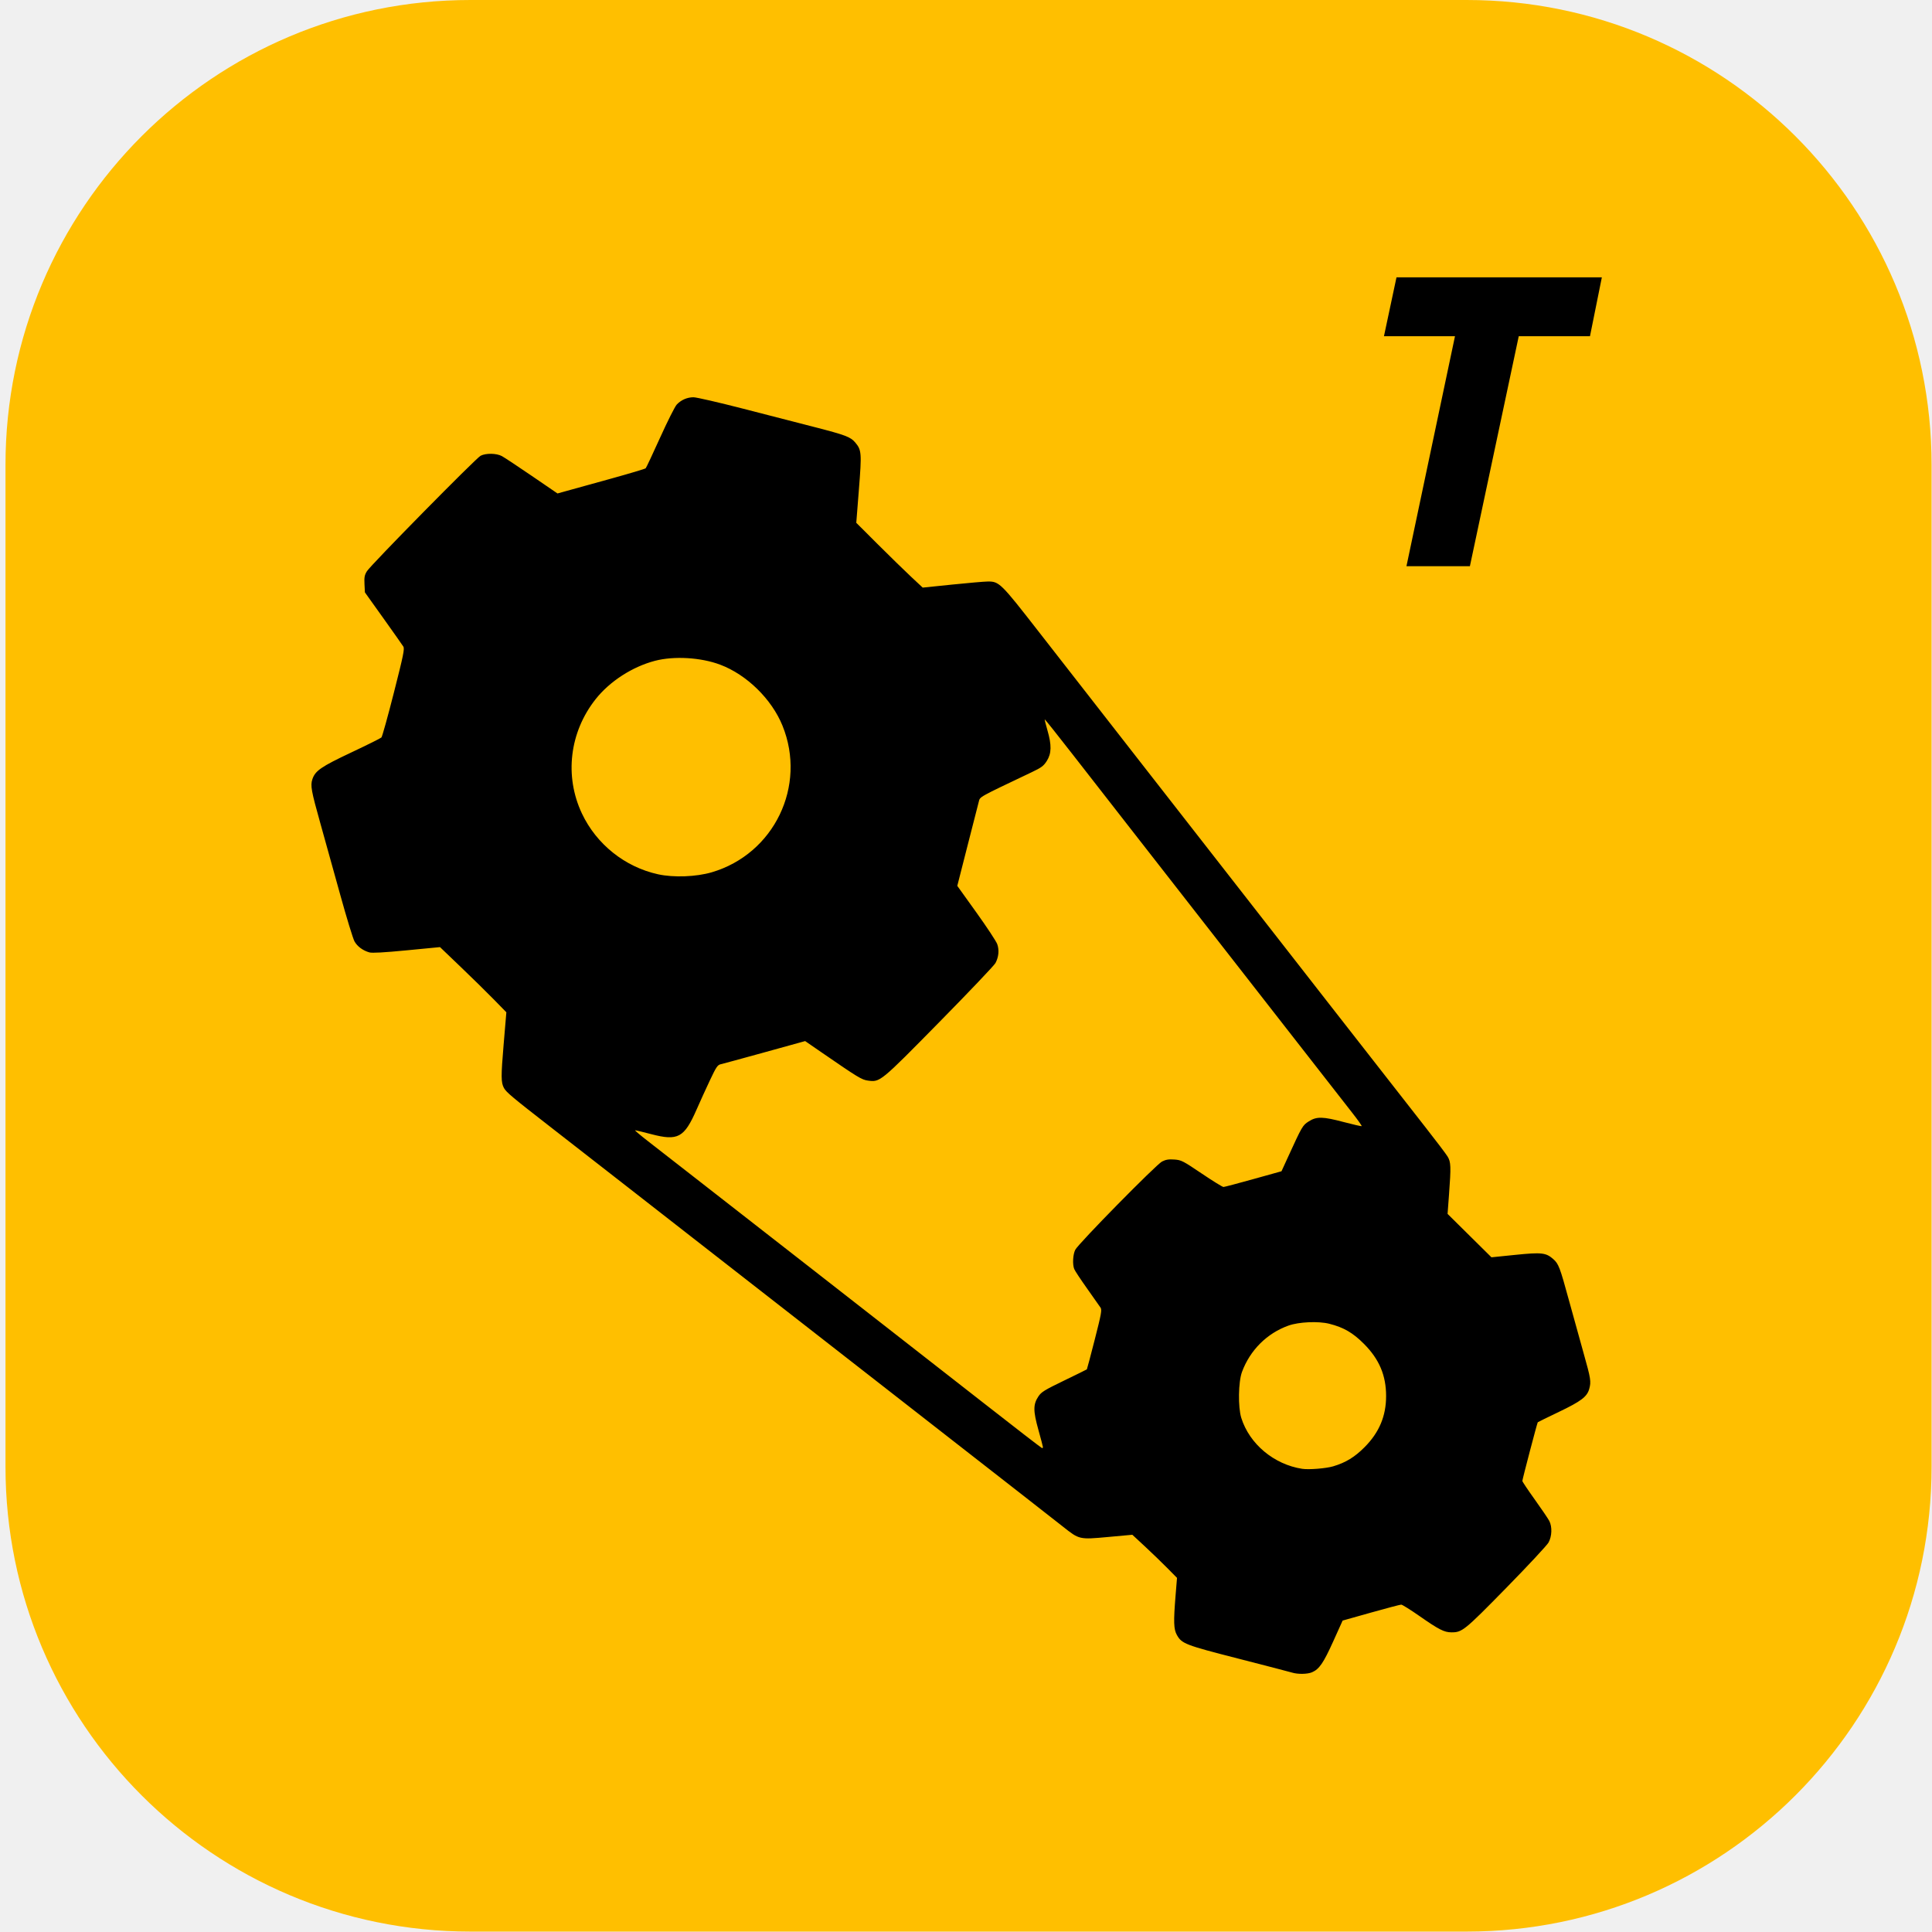
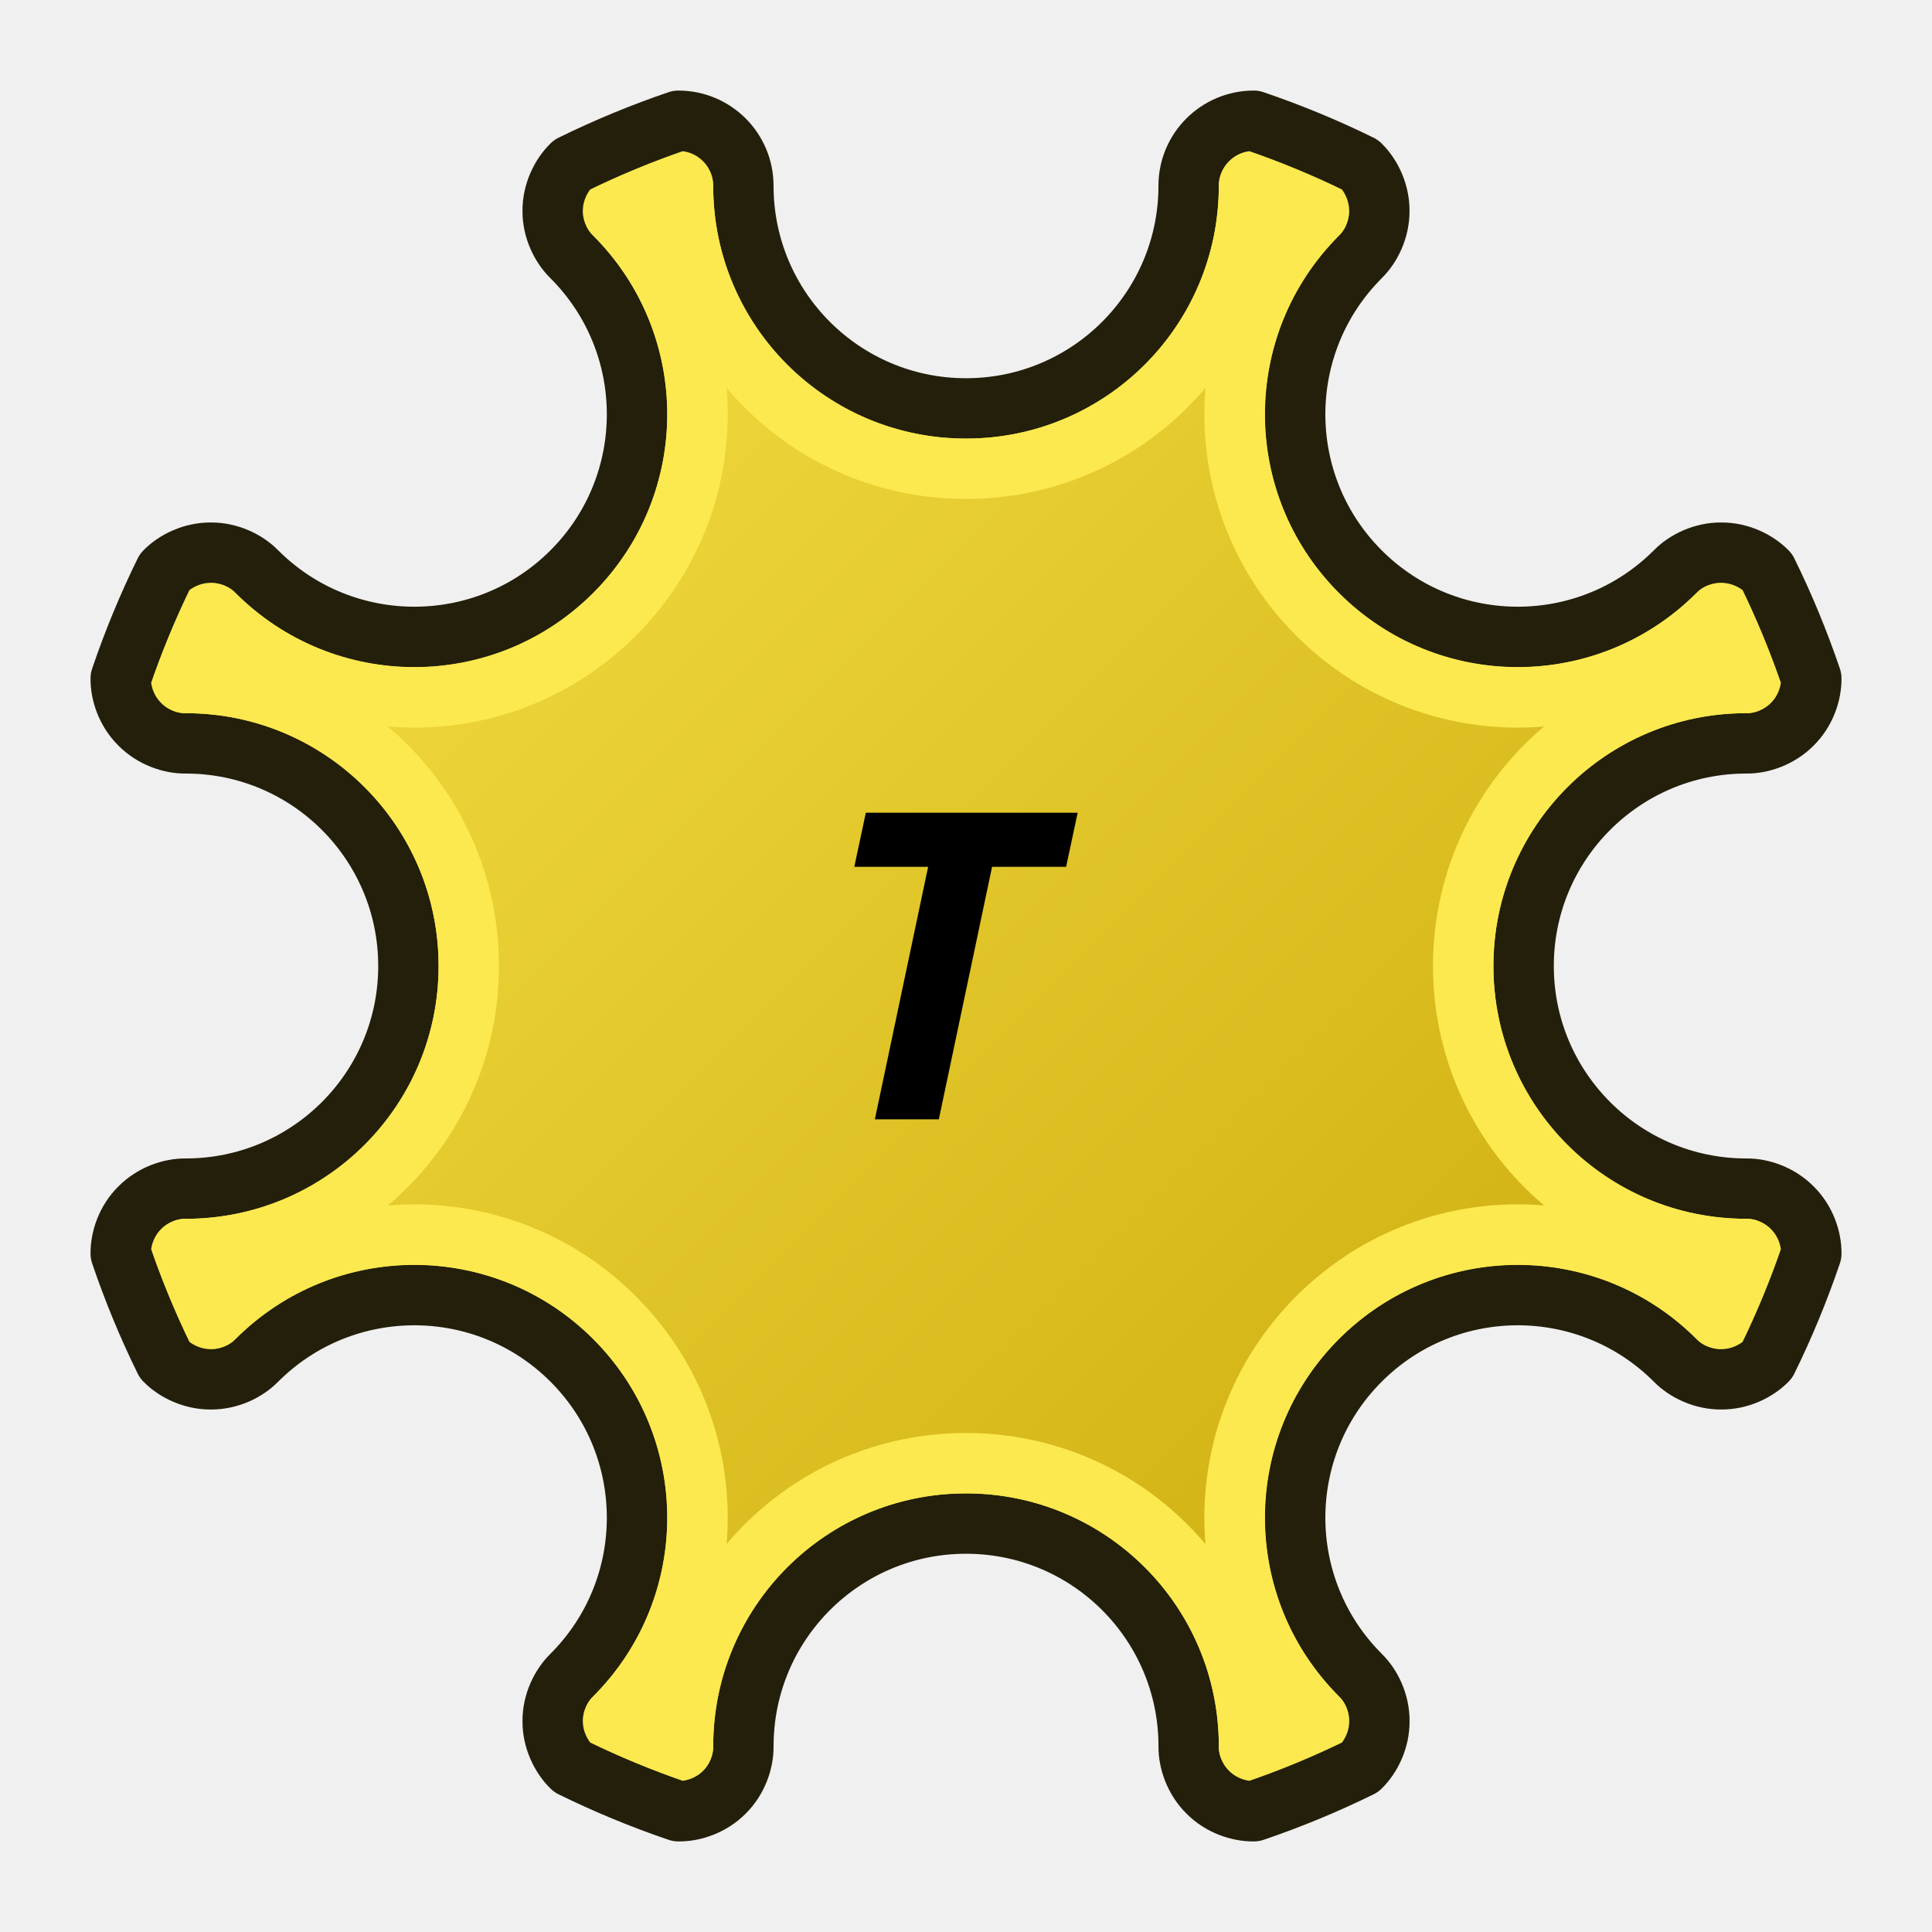
- <svg xmlns="http://www.w3.org/2000/svg" xmlns:xlink="http://www.w3.org/1999/xlink" version="1.1" id="svg3799" height="64px" width="64px">
-   <defs id="defs3801">
-     <linearGradient id="linearGradient9347">
-       <stop id="stop9349" offset="0" style="stop-color:#0079ff;stop-opacity:1;" />
-       <stop id="stop9351" offset="1" style="stop-color:#0079ff;stop-opacity:0" />
+ <svg xmlns="http://www.w3.org/2000/svg" xmlns:xlink="http://www.w3.org/1999/xlink" width="64" height="64" id="svg2869" version="1.1" viewBox="0 0 64 64">
+   <defs id="defs2871">
+     <linearGradient id="linearGradient5">
+       <stop style="stop-color:#ef2929;stop-opacity:1;" offset="0" id="stop19" />
+       <stop style="stop-color:#ef2929;stop-opacity:0;" offset="1" id="stop20" />
    </linearGradient>
-     <marker style="overflow:visible" id="Arrow2Mstart" refX="0.0" refY="0.0" orient="auto">
-       <path transform="scale(0.6) translate(0,0)" d="M 8.719,4.034 L -2.207,0.016 L 8.719,-4.002 C 6.973,-1.63 6.983,1.616 8.719,4.034 z " style="fill-rule:evenodd;stroke-width:0.625;stroke-linejoin:round" id="path4317" />
-     </marker>
-     <marker style="overflow:visible;" id="Arrow1Mend" refX="0.0" refY="0.0" orient="auto">
-       <path transform="scale(0.4) rotate(180) translate(10,0)" style="fill-rule:evenodd;stroke:#000000;stroke-width:1.0pt;" d="M 0.0,0.0 L 5.0,-5.0 L -12.5,0.0 L 5.0,5.0 L 0.0,0.0 z " id="path4302" />
-     </marker>
-     <marker style="overflow:visible;" id="Arrow2Mend" refX="0.0" refY="0.0" orient="auto">
-       <path transform="scale(0.6) rotate(180) translate(0,0)" d="M 8.719,4.034 L -2.207,0.016 L 8.719,-4.002 C 6.973,-1.63 6.983,1.616 8.719,4.034 z " style="fill-rule:evenodd;stroke-width:0.625;stroke-linejoin:round;" id="path4320" />
-     </marker>
-     <marker style="overflow:visible" id="Arrow1Mstart" refX="0.0" refY="0.0" orient="auto">
-       <path transform="scale(0.4) translate(10,0)" style="fill-rule:evenodd;stroke:#000000;stroke-width:1.0pt" d="M 0.0,0.0 L 5.0,-5.0 L -12.5,0.0 L 5.0,5.0 L 0.0,0.0 z " id="path4299" />
-     </marker>
-     <marker style="overflow:visible;" id="Arrow1Lend" refX="0.0" refY="0.0" orient="auto">
-       <path transform="scale(0.8) rotate(180) translate(12.5,0)" style="fill-rule:evenodd;stroke:#000000;stroke-width:1.0pt;" d="M 0.0,0.0 L 5.0,-5.0 L -12.5,0.0 L 5.0,5.0 L 0.0,0.0 z " id="path4296" />
-     </marker>
-     <marker style="overflow:visible;" id="Arrow2Lend" refX="0.0" refY="0.0" orient="auto">
-       <path transform="scale(1.1) rotate(180) translate(1,0)" d="M 8.719,4.034 L -2.207,0.016 L 8.719,-4.002 C 6.973,-1.63 6.983,1.616 8.719,4.034 z " style="fill-rule:evenodd;stroke-width:0.625;stroke-linejoin:round;" id="path4314" />
-     </marker>
-     <marker style="overflow:visible" id="EmptyTriangleOutL" refX="0.0" refY="0.0" orient="auto">
-       <path transform="scale(0.8) translate(-6,0)" style="fill-rule:evenodd;fill:#FFFFFF;stroke:#000000;stroke-width:1.0pt" d="M 5.77,0.0 L -2.88,5.0 L -2.88,-5.0 L 5.77,0.0 z " id="path4487" />
-     </marker>
-     <marker style="overflow:visible" id="DotS" refX="0.0" refY="0.0" orient="auto">
-       <path transform="scale(0.2) translate(7.4, 1)" style="fill-rule:evenodd;stroke:#000000;stroke-width:1.0pt" d="M -2.5,-1.0 C -2.5,1.76 -4.74,4.0 -7.5,4.0 C -10.26,4.0 -12.5,1.76 -12.5,-1.0 C -12.5,-3.76 -10.26,-6.0 -7.5,-6.0 C -4.74,-6.0 -2.5,-3.76 -2.5,-1.0 z " id="path4394" />
-     </marker>
-     <marker style="overflow:visible" id="DotL" refX="0.0" refY="0.0" orient="auto">
-       <path transform="scale(0.8) translate(7.4, 1)" style="fill-rule:evenodd;stroke:#000000;stroke-width:1.0pt" d="M -2.5,-1.0 C -2.5,1.76 -4.74,4.0 -7.5,4.0 C -10.26,4.0 -12.5,1.76 -12.5,-1.0 C -12.5,-3.76 -10.26,-6.0 -7.5,-6.0 C -4.74,-6.0 -2.5,-3.76 -2.5,-1.0 z " id="path4388" />
-     </marker>
-     <marker style="overflow:visible" id="Tail" refX="0.0" refY="0.0" orient="auto">
-       <g transform="scale(-1.2)" id="g4363">
-         <path style="fill:none;fill-rule:evenodd;stroke:#000000;stroke-width:0.8;stroke-linecap:round" d="M -3.805,-3.959 L 0.544,0" id="path4365" />
-         <path style="fill:none;fill-rule:evenodd;stroke:#000000;stroke-width:0.8;stroke-linecap:round" d="M -1.287,-3.959 L 3.062,0" id="path4367" />
-         <path style="fill:none;fill-rule:evenodd;stroke:#000000;stroke-width:0.8;stroke-linecap:round" d="M 1.305,-3.959 L 5.654,0" id="path4369" />
-         <path style="fill:none;fill-rule:evenodd;stroke:#000000;stroke-width:0.8;stroke-linecap:round" d="M -3.805,4.178 L 0.544,0.22" id="path4371" />
-         <path style="fill:none;fill-rule:evenodd;stroke:#000000;stroke-width:0.8;stroke-linecap:round" d="M -1.287,4.178 L 3.062,0.22" id="path4373" />
-         <path style="fill:none;fill-rule:evenodd;stroke:#000000;stroke-width:0.8;stroke-linecap:round" d="M 1.305,4.178 L 5.654,0.22" id="path4375" />
-       </g>
-     </marker>
-     <marker style="overflow:visible" id="Arrow1Sstart" refX="0.0" refY="0.0" orient="auto">
-       <path transform="scale(0.2) translate(6,0)" style="fill-rule:evenodd;stroke:#000000;stroke-width:1.0pt" d="M 0.0,0.0 L 5.0,-5.0 L -12.5,0.0 L 5.0,5.0 L 0.0,0.0 z " id="path4339" />
-     </marker>
-     <marker style="overflow:visible" id="Arrow1Lstart" refX="0.0" refY="0.0" orient="auto">
-       <path transform="scale(0.8) translate(12.5,0)" style="fill-rule:evenodd;stroke:#000000;stroke-width:1.0pt" d="M 0.0,0.0 L 5.0,-5.0 L -12.5,0.0 L 5.0,5.0 L 0.0,0.0 z " id="path4327" />
-     </marker>
-     <marker style="overflow:visible" id="Arrow1Mstart-9" refX="0" refY="0" orient="auto">
-       <path transform="matrix(0.4,0,0,0.4,4,0)" style="fill-rule:evenodd;stroke:#000000;stroke-width:1pt" d="M 0,0 5,-5 -12.5,0 5,5 0,0 z" id="path4299-1" />
-     </marker>
-     <marker style="overflow:visible" id="Arrow2Mend-7" refX="0" refY="0" orient="auto">
-       <path transform="scale(-0.6,-0.6)" d="M 8.719,4.034 -2.207,0.016 8.719,-4.002 c -1.745,2.372 -1.735,5.617 -6e-7,8.035 z" style="fill-rule:evenodd;stroke-width:0.625;stroke-linejoin:round" id="path4320-8" />
-     </marker>
-     <linearGradient gradientUnits="userSpaceOnUse" y2="47.082" x2="1.827" y1="40.8" x1="-21.346" id="linearGradient9353" xlink:href="#linearGradient9347" />
+     <linearGradient id="swatch18">
+       <stop style="stop-color:#ef2929;stop-opacity:1;" offset="0" id="stop18" />
+     </linearGradient>
+     <linearGradient id="swatch15">
+       <stop style="stop-color:#3d0000;stop-opacity:1;" offset="0" id="stop15" />
+     </linearGradient>
+     <linearGradient id="linearGradient5-1">
+       <stop style="stop-color:#ef2929;stop-opacity:1;" offset="0" id="stop5" />
+       <stop style="stop-color:#ef2929;stop-opacity:0;" offset="1" id="stop6" />
+     </linearGradient>
+     <linearGradient id="linearGradient3836-9">
+       <stop style="stop-color:#a40000;stop-opacity:1" offset="0" id="stop3838-8" />
+       <stop style="stop-color:#ef2929;stop-opacity:1" offset="1" id="stop3840-1" />
+     </linearGradient>
+     <linearGradient xlink:href="#linearGradient59" id="linearGradient846" x1="58.197" y1="49.972" x2="58.198" y2="17.443" gradientUnits="userSpaceOnUse" gradientTransform="matrix(1.042805,0,0,1.04328,-1.369782,-1.384965)" />
+     <linearGradient id="linearGradient59">
+       <stop style="stop-color:#c4a000;stop-opacity:1;" offset="0" id="stop59" />
+       <stop style="stop-color:#fce94f;stop-opacity:1;" offset="0.677" id="stop58" />
+       <stop style="stop-color:#c4a000;stop-opacity:1;" offset="1" id="stop805" />
+     </linearGradient>
+     <linearGradient xlink:href="#linearGradient59" id="linearGradient842" x1="24.211" y1="49.06" x2="24.859" y2="12.503" gradientUnits="userSpaceOnUse" gradientTransform="matrix(1.042805,0,0,1.04328,-1.369782,-1.384965)" />
+     <linearGradient xlink:href="#linearGradient59" id="linearGradient840" x1="7.816" y1="50.543" x2="8.397" y2="12.291" gradientUnits="userSpaceOnUse" gradientTransform="matrix(1.042805,0,0,1.04328,-1.369782,-1.384965)" />
+     <linearGradient xlink:href="#linearGradient59" id="linearGradient844" x1="41.311" y1="50.331" x2="41.64" y2="14.199" gradientUnits="userSpaceOnUse" gradientTransform="matrix(1.042805,0,0,1.04328,-1.369782,-1.384965)" />
+     <linearGradient xlink:href="#linearGradient59-1" id="linearGradient775" x1="1615.55" y1="963.389" x2="1705.154" y2="1063.377" gradientUnits="userSpaceOnUse" />
+     <linearGradient id="linearGradient59-1">
+       <stop style="stop-color:#fce94f;stop-opacity:1" offset="0" id="stop59-0" />
+       <stop style="stop-color:#c4a000;stop-opacity:1" offset="1" id="stop58-6" />
+     </linearGradient>
+     <linearGradient xlink:href="#linearGradient6" id="linearGradient777" x1="1493.845" y1="882.082" x2="1598.384" y2="1011.619" gradientUnits="userSpaceOnUse" />
+     <linearGradient id="linearGradient6">
+       <stop style="stop-color:#729fcf;stop-opacity:1;" offset="0" id="stop6-7" />
+       <stop style="stop-color:#3465a4;stop-opacity:1;" offset="1" id="stop5-3" />
+     </linearGradient>
+     <linearGradient xlink:href="#linearGradient6" id="linearGradient777-6" x1="1493.845" y1="882.082" x2="1598.384" y2="1011.619" gradientUnits="userSpaceOnUse" />
+     <linearGradient xlink:href="#linearGradient22" id="linearGradient23" x1="64" y1="64" x2="0" y2="0" gradientUnits="userSpaceOnUse" />
+     <linearGradient id="linearGradient22">
+       <stop style="stop-color:#c4a000;stop-opacity:1" offset="0" id="stop22" />
+       <stop style="stop-color:#fce94f;stop-opacity:1" offset="1" id="stop23" />
+     </linearGradient>
+     <linearGradient xlink:href="#linearGradient22" id="linearGradient23-0" x1="64" y1="64" x2="0" y2="0" gradientUnits="userSpaceOnUse" />
  </defs>
-   <g id="layer1">
-     <rect ry="15.401" y="1.4630233e-07" x="0.182" height="63.986" width="63.804" id="rect3156" style="fill:#ffbf00;stroke:none;fill-opacity:1" />
-   </g>
-   <g id="g145" transform="matrix(0.2311922,0,0,0.2311922,-46.22244,84.31586)">
-     <path style="fill:#000000;stroke-width:0.181" d="m 385.071,-125.042 c -0.298,-0.093 -3.752,-0.99 -7.674,-1.995 -7.648,-1.958 -8.133,-2.145 -8.834,-3.392 -0.464,-0.825 -0.499,-1.872 -0.189,-5.678 l 0.204,-2.509 -1.424,-1.442 c -0.783,-0.793 -2.224,-2.183 -3.201,-3.088 l -1.776,-1.646 -3.494,0.32 c -4.105,0.376 -4.103,0.376 -6.421,-1.463 -1.214,-0.963 -6.437,-5.041 -23.229,-18.132 -2.883,-2.248 -10.082,-7.862 -15.998,-12.475 -5.916,-4.613 -12.179,-9.495 -13.919,-10.85 -1.74,-1.354 -5.807,-4.526 -9.038,-7.049 -3.231,-2.523 -8.275,-6.451 -11.208,-8.73 -5.514,-4.285 -6.402,-5.028 -6.731,-5.634 -0.425,-0.781 -0.432,-1.66 -0.051,-6.165 l 0.396,-4.685 -1.732,-1.775 c -0.953,-0.977 -3.092,-3.078 -4.754,-4.67 l -3.022,-2.894 -4.774,0.461 c -3.26,0.315 -4.955,0.409 -5.345,0.297 -0.941,-0.27 -1.724,-0.849 -2.132,-1.577 -0.211,-0.378 -1.128,-3.371 -2.036,-6.652 -0.908,-3.281 -2.187,-7.877 -2.842,-10.213 -1.324,-4.723 -1.458,-5.459 -1.156,-6.372 0.4,-1.211 1.256,-1.8 5.586,-3.841 2.255,-1.063 4.192,-2.026 4.306,-2.142 0.113,-0.115 0.918,-3.008 1.788,-6.429 1.367,-5.374 1.551,-6.271 1.35,-6.598 -0.128,-0.208 -1.418,-2.04 -2.869,-4.071 l -2.637,-3.693 -0.059,-1.188 c -0.049,-0.991 0.01,-1.298 0.357,-1.851 0.572,-0.912 15.618,-16.192 16.281,-16.535 0.756,-0.391 2.269,-0.368 3.043,0.047 0.349,0.187 2.287,1.469 4.305,2.848 l 3.67,2.509 1.381,-0.384 c 0.76,-0.211 3.568,-0.989 6.24,-1.727 2.672,-0.739 4.928,-1.413 5.013,-1.497 0.085,-0.085 1.016,-2.063 2.07,-4.397 1.054,-2.333 2.124,-4.462 2.379,-4.731 0.637,-0.672 1.498,-1.048 2.404,-1.048 0.419,0 3.62,0.737 7.113,1.637 3.493,0.901 8.1,2.087 10.237,2.636 4.441,1.141 5.155,1.412 5.831,2.215 0.901,1.07 0.933,1.487 0.519,6.723 l -0.377,4.776 3.079,3.073 c 1.694,1.69 3.835,3.779 4.759,4.643 l 1.68,1.57 4.23,-0.435 c 2.327,-0.239 4.626,-0.437 5.11,-0.44 1.62,-0.009 1.869,0.237 7.233,7.129 4.487,5.766 9.847,12.64 14.664,18.806 1.01,1.292 4.183,5.36 7.053,9.038 6.823,8.747 6.901,8.846 12.906,16.54 2.832,3.629 5.973,7.656 6.98,8.948 3.757,4.824 11.097,14.219 13.816,17.682 1.547,1.97 2.994,3.882 3.216,4.248 0.478,0.788 0.503,1.442 0.205,5.437 l -0.207,2.783 3.143,3.11 3.143,3.11 3.379,-0.344 c 3.804,-0.388 4.427,-0.321 5.463,0.589 0.785,0.689 0.955,1.135 2.277,5.973 0.604,2.211 1.543,5.594 2.085,7.518 1.032,3.658 1.098,4.078 0.806,5.127 -0.31,1.117 -1.163,1.763 -4.333,3.282 -1.637,0.785 -3.005,1.455 -3.039,1.489 -0.082,0.082 -2.209,8.185 -2.209,8.414 0,0.097 0.802,1.296 1.783,2.665 0.98,1.369 1.916,2.749 2.079,3.067 0.429,0.837 0.38,2.195 -0.11,3.086 -0.224,0.406 -2.962,3.344 -6.084,6.528 -5.977,6.095 -6.295,6.352 -7.838,6.344 -1.029,-0.006 -1.794,-0.395 -4.561,-2.327 -1.292,-0.902 -2.474,-1.642 -2.625,-1.643 -0.151,-0.002 -2.102,0.512 -4.336,1.141 l -4.061,1.143 -1.358,3.006 c -1.393,3.081 -1.997,3.961 -3.025,4.401 -0.654,0.28 -2.035,0.303 -2.853,0.049 z m 0.672,-9.833 c 1.454,-3.234 1.791,-3.552 4.585,-4.332 9.835,-2.745 10.936,-3.018 11.674,-2.893 0.501,0.085 1.504,0.642 3.111,1.729 l 2.372,1.605 3.382,-3.442 3.382,-3.442 -1.531,-2.152 c -1.716,-2.412 -1.889,-2.767 -1.889,-3.872 0,-0.784 2.897,-12.436 3.275,-13.174 0.478,-0.933 1.363,-1.569 3.702,-2.664 1.858,-0.869 2.408,-1.204 2.339,-1.423 -0.049,-0.158 -0.626,-2.198 -1.282,-4.534 -0.656,-2.336 -1.247,-4.305 -1.314,-4.375 -0.067,-0.07 -1.314,-0.003 -2.769,0.148 -2.053,0.213 -2.817,0.229 -3.408,0.07 -0.64,-0.172 -1.52,-0.939 -5.542,-4.83 -2.629,-2.544 -4.912,-4.877 -5.071,-5.185 -0.499,-0.962 -0.546,-1.581 -0.327,-4.274 0.117,-1.437 0.194,-2.64 0.171,-2.671 -0.137,-0.19 -9.188,-2.382 -9.314,-2.256 -0.085,0.085 -0.609,1.169 -1.164,2.409 -1.015,2.265 -1.575,3.069 -2.456,3.53 -0.45,0.235 -2.066,0.708 -9.286,2.717 -3.167,0.881 -4.533,1.04 -5.342,0.62 -0.243,-0.126 -1.385,-0.864 -2.537,-1.641 l -2.094,-1.411 -3.4,3.412 -3.4,3.412 1.577,2.206 c 1.759,2.461 1.91,2.763 1.91,3.826 0,0.622 -2.055,9.085 -3.009,12.395 -0.44,1.527 -1.093,2.105 -3.85,3.412 -1.339,0.635 -2.456,1.176 -2.483,1.202 -0.043,0.043 2.462,9.197 2.54,9.282 0.018,0.019 1.254,-0.09 2.747,-0.243 3.93,-0.402 3.619,-0.541 7.578,3.37 1.79,1.768 3.857,3.773 4.594,4.455 0.736,0.682 1.57,1.602 1.853,2.044 0.581,0.908 0.64,1.803 0.34,5.16 -0.089,0.993 -0.139,1.828 -0.113,1.854 0.121,0.121 8.902,2.37 9.133,2.34 0.145,-0.019 0.729,-1.077 1.316,-2.384 z m -0.115,-12.389 c -7.885,-1.243 -13.661,-6.865 -15.017,-14.618 -1.116,-6.382 1.624,-13.049 7.013,-17.061 1.377,-1.025 4.035,-2.254 6,-2.775 1.544,-0.409 2.177,-0.479 4.338,-0.479 2.132,0 2.802,0.072 4.25,0.457 6.642,1.764 11.499,6.807 12.932,13.427 0.414,1.912 0.413,5.296 -0.002,7.228 -0.709,3.298 -2.341,6.317 -4.7,8.693 -2.42,2.437 -4.921,3.871 -8.209,4.706 -1.965,0.499 -4.919,0.688 -6.604,0.423 z m 5.323,-7.333 c 1.809,-0.537 3.094,-1.323 4.521,-2.763 2.084,-2.104 3.066,-4.445 3.066,-7.308 0,-2.954 -0.981,-5.274 -3.156,-7.461 -1.594,-1.604 -2.925,-2.377 -4.978,-2.895 -1.577,-0.398 -4.371,-0.272 -5.864,0.263 -3.077,1.103 -5.492,3.514 -6.651,6.637 -0.526,1.419 -0.582,5.048 -0.101,6.586 1.168,3.735 4.683,6.674 8.728,7.297 0.948,0.146 3.41,-0.052 4.435,-0.356 z m -41.582,-2.748 c 0,-0.08 -0.293,-1.197 -0.652,-2.481 -0.759,-2.719 -0.76,-3.641 -0.005,-4.781 0.424,-0.641 0.866,-0.914 3.687,-2.279 1.763,-0.853 3.231,-1.576 3.262,-1.607 0.031,-0.031 0.539,-1.95 1.13,-4.264 0.945,-3.703 1.045,-4.254 0.828,-4.584 -0.135,-0.206 -0.999,-1.433 -1.918,-2.725 -0.92,-1.292 -1.753,-2.553 -1.851,-2.802 -0.267,-0.675 -0.189,-2.097 0.151,-2.76 0.459,-0.893 11.587,-12.212 12.428,-12.641 0.551,-0.281 0.96,-0.348 1.773,-0.289 0.994,0.072 1.224,0.19 3.919,2.008 1.574,1.062 2.976,1.928 3.116,1.925 0.139,-0.003 2.067,-0.512 4.283,-1.13 l 4.03,-1.123 0.91,-1.988 c 2.057,-4.496 2.116,-4.597 3.009,-5.164 1.125,-0.713 2.004,-0.693 5.052,0.116 1.339,0.355 2.471,0.61 2.515,0.567 0.044,-0.044 -0.55,-0.883 -1.319,-1.866 -0.769,-0.983 -3.968,-5.081 -7.109,-9.108 -9.309,-11.934 -20.949,-26.853 -25.105,-32.177 -2.134,-2.734 -5.669,-7.269 -7.855,-10.078 -2.186,-2.809 -3.998,-5.084 -4.026,-5.056 -0.028,0.028 0.148,0.736 0.391,1.573 0.615,2.117 0.591,3.314 -0.089,4.387 -0.453,0.715 -0.767,0.951 -2.124,1.597 -7.82,3.723 -7.427,3.504 -7.628,4.261 -0.101,0.383 -0.835,3.249 -1.63,6.369 l -1.446,5.674 2.736,3.817 c 1.505,2.099 2.851,4.142 2.991,4.54 0.299,0.852 0.205,1.838 -0.259,2.706 -0.183,0.343 -3.812,4.16 -8.065,8.481 -8.463,8.601 -8.459,8.598 -10.21,8.358 -0.895,-0.123 -1.404,-0.432 -6.643,-4.042 l -2.35,-1.619 -5.785,1.601 c -3.182,0.881 -6.019,1.653 -6.307,1.717 -0.459,0.102 -0.647,0.382 -1.553,2.303 -0.567,1.203 -1.424,3.082 -1.903,4.175 -1.78,4.059 -2.67,4.543 -6.503,3.541 -1.174,-0.307 -2.214,-0.558 -2.311,-0.558 -0.097,0 0.749,0.717 1.879,1.593 1.131,0.876 4.537,3.53 7.569,5.897 3.032,2.367 11.527,8.992 18.877,14.721 7.35,5.729 17.071,13.319 21.602,16.866 4.531,3.547 8.299,6.455 8.373,6.462 0.075,0.008 0.136,-0.052 0.136,-0.132 z m -53.964,-55.701 c 1.66,-3.726 1.99,-4.308 2.703,-4.776 0.542,-0.355 17.044,-4.997 17.764,-4.997 1.016,0 1.729,0.372 4.824,2.516 1.732,1.2 3.27,2.228 3.418,2.285 0.181,0.07 1.897,-1.543 5.288,-4.97 2.761,-2.79 5.136,-5.239 5.278,-5.442 0.24,-0.343 0.097,-0.593 -2.041,-3.56 -2.482,-3.445 -2.795,-4.011 -2.791,-5.057 10e-4,-0.376 0.974,-4.416 2.161,-8.978 1.568,-6.025 2.284,-8.483 2.617,-8.986 0.388,-0.586 0.88,-0.896 3.217,-2.025 1.517,-0.733 3.267,-1.561 3.889,-1.84 0.621,-0.279 1.13,-0.597 1.13,-0.708 5.2e-4,-0.217 -3.979,-14.445 -4.066,-14.537 -0.029,-0.03 -1.891,0.123 -4.138,0.34 -3.542,0.343 -4.2,0.364 -4.941,0.156 -0.769,-0.215 -1.492,-0.862 -7.142,-6.384 -4.53,-4.427 -6.396,-6.37 -6.678,-6.954 l -0.392,-0.81 0.325,-4.232 c 0.186,-2.425 0.257,-4.29 0.166,-4.369 -0.142,-0.123 -14.278,-3.834 -14.551,-3.82 -0.061,0.003 -0.829,1.612 -1.707,3.576 -0.878,1.964 -1.744,3.788 -1.926,4.055 -0.69,1.014 -0.768,1.04 -13.247,4.49 -6.068,1.678 -5.971,1.68 -8.804,-0.222 -1.124,-0.755 -2.701,-1.832 -3.506,-2.394 l -1.462,-1.022 -4.795,4.846 c -2.637,2.665 -5.04,5.13 -5.338,5.478 l -0.543,0.633 2.155,2.983 c 2.644,3.659 2.86,4.057 2.86,5.268 0,0.843 -1.027,5.098 -3.664,15.181 -0.695,2.657 -1.114,3.325 -2.516,4.007 -0.528,0.257 -2.258,1.086 -3.844,1.841 -1.586,0.756 -2.904,1.393 -2.927,1.417 -0.024,0.024 0.521,2.034 1.21,4.467 0.689,2.433 1.6,5.705 2.024,7.271 l 0.77,2.847 0.649,2.7e-4 c 0.357,1.5e-4 1.943,-0.127 3.525,-0.283 3.887,-0.383 4.737,-0.382 5.482,0.003 0.847,0.438 12.793,12.146 13.197,12.933 0.539,1.051 0.551,1.385 0.206,5.513 -0.183,2.187 -0.274,4.04 -0.203,4.117 0.071,0.077 3.051,0.899 6.623,1.826 8.282,2.15 7.919,2.063 8.058,1.937 0.065,-0.059 0.823,-1.689 1.684,-3.621 z m -0.537,-19.203 c -7.331,-0.835 -14.044,-5.478 -17.418,-12.046 -4.496,-8.753 -3.024,-19.09 3.712,-26.078 4.263,-4.422 9.443,-6.752 15.513,-6.978 9.632,-0.358 18.198,5.148 21.845,14.041 1.354,3.3 1.896,6.958 1.561,10.516 -0.313,3.323 -0.929,5.465 -2.398,8.351 -2.199,4.319 -5.504,7.623 -9.823,9.823 -4.15,2.114 -8.414,2.892 -12.992,2.37 z m 7.049,-7.467 c 8.935,-2.632 13.635,-12.371 10.134,-21.001 -1.55,-3.82 -5.127,-7.319 -8.944,-8.751 -2.76,-1.035 -6.599,-1.261 -9.324,-0.55 -3.247,0.848 -6.485,2.94 -8.508,5.498 -3.74,4.73 -4.495,11.017 -1.966,16.378 2.081,4.412 6.169,7.675 10.918,8.715 2.228,0.488 5.464,0.366 7.691,-0.29 z" id="path375" />
-     <path style="fill:#000000;fill-opacity:1;stroke:#000000;stroke-width:1;stroke-opacity:1;stroke-dasharray:none" d="m 20.635,35.59 c -0.53,-0.134 -1.265,-0.33 -1.633,-0.434 l -0.669,-0.19 0.071,-1.059 0.071,-1.059 -1.619,-1.594 -1.619,-1.594 -1.089,0.084 -1.089,0.084 -0.132,-0.482 c -0.072,-0.265 -0.275,-1.001 -0.45,-1.634 -0.175,-0.633 -0.306,-1.162 -0.291,-1.174 0.015,-0.013 0.442,-0.23 0.948,-0.484 0.759,-0.38 0.944,-0.535 1.055,-0.883 0.276,-0.866 0.917,-3.568 0.917,-3.866 0,-0.17 -0.241,-0.668 -0.536,-1.108 l -0.536,-0.799 1.2,-1.205 1.2,-1.205 0.744,0.505 c 0.912,0.619 1.164,0.629 3.018,0.117 2.444,-0.675 2.405,-0.652 2.876,-1.673 0.227,-0.493 0.474,-0.896 0.548,-0.896 0.074,0 0.824,0.183 1.666,0.407 l 1.531,0.407 -0.087,1.075 -0.087,1.075 1.593,1.546 1.593,1.546 1.12,-0.039 1.12,-0.039 0.408,1.478 c 0.225,0.813 0.435,1.549 0.468,1.636 0.036,0.094 -0.285,0.322 -0.8,0.568 -0.473,0.226 -0.937,0.531 -1.031,0.678 -0.216,0.336 -1.092,3.632 -1.092,4.107 0,0.2 0.223,0.682 0.514,1.11 0.283,0.417 0.514,0.805 0.514,0.863 0,0.058 -0.517,0.621 -1.15,1.251 l -1.15,1.144 -0.799,-0.536 c -0.439,-0.295 -0.947,-0.536 -1.128,-0.536 -0.492,0 -4.038,1.027 -4.251,1.231 -0.102,0.097 -0.362,0.546 -0.579,0.998 l -0.393,0.821 z m 3.821,-5.221 c 1.458,-0.557 2.749,-1.938 3.185,-3.406 0.392,-1.32 0.173,-3.084 -0.531,-4.289 -0.443,-0.758 -1.475,-1.678 -2.332,-2.08 -0.664,-0.311 -0.879,-0.345 -2.214,-0.345 -1.327,0 -1.551,0.034 -2.186,0.336 -2.45,1.162 -3.631,3.85 -2.831,6.441 0.567,1.836 1.979,3.098 4.052,3.623 0.529,0.134 2.202,-0.03 2.857,-0.28 z" id="path596" transform="matrix(4.325405,0,0,4.325405,199.9308,-364.7003)" />
-     <path style="fill:#000000;fill-opacity:1;stroke:#000000;stroke-width:1;stroke-opacity:1;stroke-dasharray:none" d="m 41.976,53.464 c -0.247,-0.069 -0.657,-0.179 -0.911,-0.245 l -0.461,-0.12 0.059,-0.716 0.059,-0.716 -1.289,-1.289 -1.289,-1.289 -0.746,0.044 -0.746,0.044 -0.275,-0.981 -0.275,-0.981 0.551,-0.268 c 0.303,-0.147 0.634,-0.4 0.736,-0.562 0.101,-0.162 0.346,-0.97 0.545,-1.796 l 0.36,-1.502 -0.396,-0.637 -0.396,-0.637 0.743,-0.735 0.743,-0.735 0.494,0.336 c 0.626,0.426 0.985,0.421 2.6,-0.032 1.431,-0.402 1.737,-0.598 1.954,-1.255 0.167,-0.508 0.287,-0.525 1.492,-0.223 l 0.842,0.212 -0.088,0.702 -0.088,0.702 1.282,1.282 1.282,1.282 0.751,-0.035 0.751,-0.035 0.231,0.764 c 0.127,0.42 0.261,0.86 0.298,0.978 0.048,0.155 -0.109,0.31 -0.572,0.562 -0.735,0.4 -0.786,0.5 -1.244,2.421 l -0.333,1.397 0.395,0.636 0.395,0.636 -0.661,0.699 c -0.364,0.384 -0.714,0.699 -0.778,0.699 -0.064,0 -0.33,-0.145 -0.59,-0.321 -0.589,-0.4 -0.786,-0.4 -2.252,0.005 -1.782,0.491 -1.867,0.539 -2.22,1.235 -0.174,0.343 -0.359,0.619 -0.411,0.613 -0.052,-0.006 -0.297,-0.068 -0.544,-0.136 z m 3.023,-3.408 c 0.907,-0.308 2.001,-1.422 2.309,-2.35 0.671,-2.019 -0.107,-4.119 -1.883,-5.086 -0.953,-0.519 -2.411,-0.6 -3.487,-0.195 -3.152,1.189 -3.443,5.891 -0.457,7.404 1.198,0.607 2.208,0.672 3.518,0.227 z" id="path602" transform="matrix(4.325405,0,0,4.325405,199.9308,-364.7003)" />
-     <text xml:space="preserve" style="font-style:italic;font-size:51.905px;font-family:sans-serif;-inkscape-font-specification:'sans-serif Italic';fill:#000000;fill-opacity:1;stroke:#000000;stroke-width:4.325;stroke-dasharray:none;stroke-opacity:1" x="396.232" y="-285.735" id="text1662">
-       <tspan id="tspan1660" style="stroke-width:4.325" x="396.232" y="-285.735">T</tspan>
-     </text>
+   <g id="layer3" style="display:inline">
+     <path d="m 22.471,4 c -1.208,0.411 -2.384,0.897 -3.529,1.46 -0.362,0.352 -0.639,0.924 -0.634,1.525 -0.005,0.601 0.272,1.172 0.634,1.525 2.88,2.88 2.88,7.548 0,10.428 -2.88,2.88 -7.552,2.88 -10.433,0 -0.352,-0.362 -0.924,-0.635 -1.525,-0.63 -0.601,-0.005 -1.172,0.267 -1.525,0.63 -0.563,1.145 -1.049,2.325 -1.46,3.533 -0.007,0.505 0.201,1.099 0.63,1.52 0.421,0.429 1.019,0.641 1.525,0.634 4.074,0 7.375,3.301 7.375,7.375 0,4.074 -3.301,7.375 -7.375,7.375 -0.505,-0.007 -1.103,0.205 -1.525,0.634 -0.429,0.421 -0.636,1.015 -0.63,1.52 0.411,1.208 0.897,2.388 1.46,3.533 0.352,0.362 0.924,0.635 1.525,0.63 0.601,0.005 1.172,-0.267 1.525,-0.63 2.88,-2.88 7.552,-2.88 10.433,0 2.88,2.88 2.88,7.548 0,10.428 -0.362,0.352 -0.639,0.924 -0.634,1.525 -0.005,0.601 0.272,1.172 0.634,1.525 1.145,0.563 2.321,1.049 3.529,1.46 0.505,0.007 1.103,-0.201 1.525,-0.63 0.429,-0.421 0.636,-1.019 0.63,-1.525 0,-4.074 3.301,-7.375 7.375,-7.375 4.074,0 7.375,3.301 7.375,7.375 -0.007,0.505 0.205,1.103 0.634,1.525 0.421,0.429 1.019,0.636 1.525,0.63 1.208,-0.411 2.384,-0.897 3.529,-1.46 0.362,-0.352 0.635,-0.924 0.63,-1.525 0.005,-0.601 -0.267,-1.172 -0.63,-1.525 -2.88,-2.88 -2.88,-7.548 0,-10.428 2.88,-2.88 7.548,-2.88 10.428,0 0.352,0.362 0.924,0.635 1.525,0.63 0.601,0.005 1.172,-0.267 1.525,-0.63 0.563,-1.145 1.049,-2.325 1.46,-3.533 0.007,-0.505 -0.201,-1.099 -0.63,-1.52 -0.421,-0.429 -1.019,-0.641 -1.525,-0.634 -4.074,0 -7.375,-3.301 -7.375,-7.375 0,-4.074 3.301,-7.375 7.375,-7.375 0.505,0.007 1.103,-0.205 1.525,-0.634 0.429,-0.421 0.636,-1.015 0.63,-1.52 -0.411,-1.208 -0.897,-2.388 -1.46,-3.533 -0.352,-0.362 -0.924,-0.635 -1.525,-0.63 -0.601,-0.005 -1.172,0.267 -1.525,0.63 -2.88,2.88 -7.548,2.88 -10.428,0 -2.88,-2.88 -2.88,-7.548 0,-10.428 C 45.424,8.157 45.697,7.586 45.692,6.985 45.697,6.384 45.424,5.813 45.062,5.46 43.918,4.897 42.74,4.411 41.533,4 c -1.19,0 -2.158,0.964 -2.158,2.154 0,4.074 -3.301,7.375 -7.375,7.375 -4.074,0 -7.375,-3.301 -7.375,-7.375 C 24.625,4.964 23.661,4 22.471,4 Z" style="fill:#fce94f;fill-rule:evenodd;stroke:#231f0b;stroke-width:2;stroke-linecap:round;stroke-linejoin:round;stroke-dasharray:none;stroke-opacity:1" id="path71" />
+     <path d="m 22.594,6.088 c 0.013,0.022 0.031,0.042 0.031,0.066 0,5.188 4.187,9.375 9.375,9.375 5.188,0 9.375,-4.187 9.375,-9.375 0,-0.023 0.019,-0.044 0.033,-0.066 0.772,0.28 1.53,0.596 2.273,0.943 l -0.014,0.045 c -0.007,0.006 -0.013,0.013 -0.02,0.02 -3.668,3.668 -3.668,9.588 0,13.256 3.668,3.668 9.588,3.668 13.256,0 0.007,-0.006 0.013,-0.013 0.02,-0.02 l 0.045,-0.014 c 0.349,0.747 0.666,1.508 0.947,2.285 l -0.043,0.021 c -0.009,-6.2e-5 -0.018,-6.2e-5 -0.027,0 -5.188,0 -9.375,4.187 -9.375,9.375 0,5.188 4.187,9.375 9.375,9.375 0.009,6.2e-5 0.018,6.2e-5 0.027,0 l 0.043,0.021 c -0.281,0.777 -0.599,1.539 -0.947,2.285 l -0.045,-0.014 c -0.006,-0.007 -0.013,-0.013 -0.02,-0.02 -3.668,-3.668 -9.588,-3.668 -13.256,0 -3.668,3.668 -3.668,9.588 0,13.256 0.006,0.007 0.013,0.013 0.02,0.02 l 0.014,0.045 c -0.747,0.349 -1.509,0.666 -2.285,0.947 L 41.375,57.873 v -0.002 c 3e-6,-0.002 3e-6,-0.004 0,-0.006 v -0.002 -0.002 c 3e-6,-0.002 3e-6,-0.004 0,-0.006 v -0.002 -0.002 c 3e-6,-0.002 3e-6,-0.004 0,-0.006 0,-5.188 -4.187,-9.375 -9.375,-9.375 -5.188,0 -9.375,4.187 -9.375,9.375 -6.2e-5,0.009 -6.2e-5,0.018 0,0.027 l -0.018,0.043 C 21.831,57.635 21.068,57.318 20.32,56.969 l 0.016,-0.045 c 0.007,-0.006 0.013,-0.013 0.02,-0.02 3.668,-3.668 3.668,-9.588 0,-13.256 -3.669,-3.669 -9.591,-3.669 -13.26,0 -0.007,0.006 -0.013,0.013 -0.02,0.02 L 7.031,43.682 C 6.683,42.935 6.365,42.173 6.084,41.396 L 6.127,41.375 c 0.009,6.2e-5 0.018,6.2e-5 0.027,0 5.188,0 9.375,-4.187 9.375,-9.375 0,-5.188 -4.187,-9.375 -9.375,-9.375 -0.009,-6.2e-5 -0.018,-6.2e-5 -0.027,0 l -0.043,-0.021 C 6.365,21.827 6.683,21.065 7.031,20.318 l 0.045,0.014 c 0.006,0.007 0.013,0.013 0.02,0.02 3.669,3.669 9.591,3.669 13.26,0 3.668,-3.668 3.668,-9.588 0,-13.256 -0.006,-0.007 -0.013,-0.013 -0.02,-0.02 L 20.32,7.031 c 0.743,-0.348 1.501,-0.663 2.273,-0.943 z" style="fill:url(#linearGradient23);fill-rule:evenodd;stroke:#fce94f;stroke-width:2;stroke-linecap:round;stroke-linejoin:round;stroke-dasharray:none;stroke-opacity:1;font-variation-settings:normal;opacity:1;vector-effect:none;fill-opacity:1;stroke-miterlimit:4;stroke-dashoffset:0;-inkscape-stroke:none;stop-color:#000000;stop-opacity:1" id="path72" />
+     <path d="m 31.1,37.079 h -2.119 l 1.765,-8.365 H 28.3 l 0.382,-1.792 h 7.017 l -0.382,1.792 h -2.453 z" id="text1540" style="font-style:italic;font-weight:bold;font-size:14.229px;font-family:'Open Sans';-inkscape-font-specification:'Open Sans, Bold Italic'" aria-label="T" />
  </g>
</svg>
